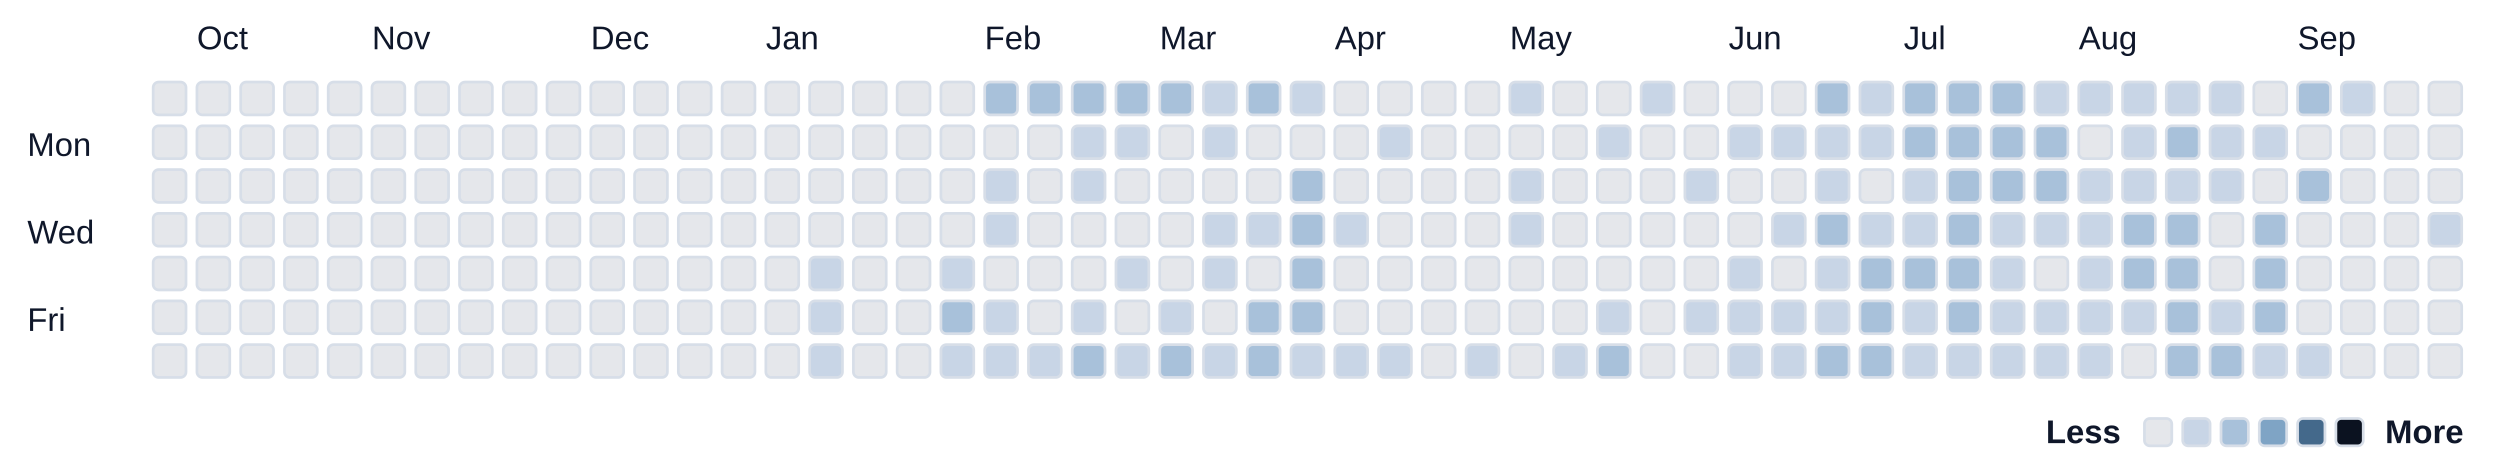
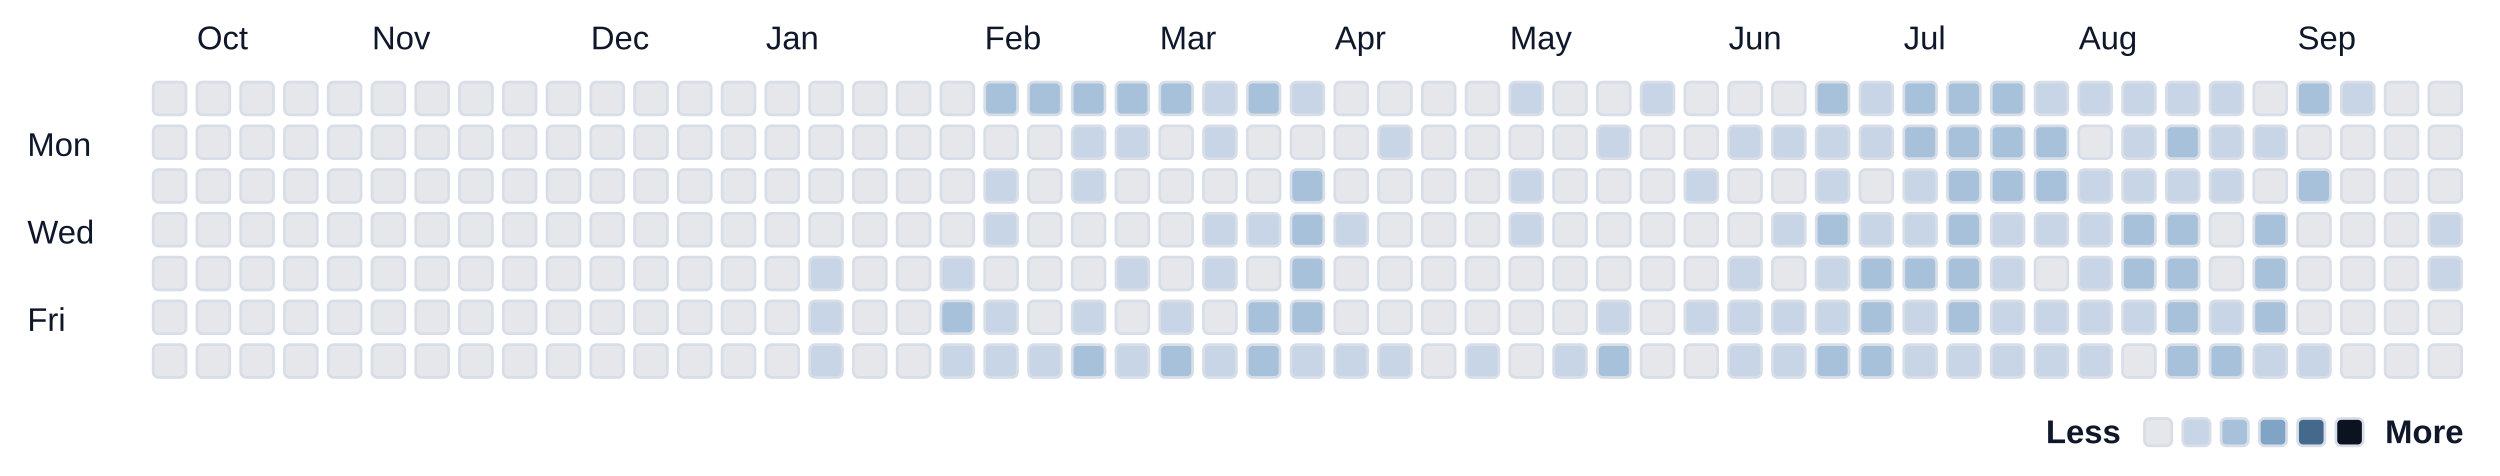
<svg xmlns="http://www.w3.org/2000/svg" baseProfile="tiny" height="174" version="1.2" width="914">
  <defs />
  <text fill="#0F172A" font-family="Segoe UI, Arial, sans-serif" font-size="12px" x="72" y="18">Oct</text>
  <text fill="#0F172A" font-family="Segoe UI, Arial, sans-serif" font-size="12px" x="136" y="18">Nov</text>
  <text fill="#0F172A" font-family="Segoe UI, Arial, sans-serif" font-size="12px" x="216" y="18">Dec</text>
  <text fill="#0F172A" font-family="Segoe UI, Arial, sans-serif" font-size="12px" x="280" y="18">Jan</text>
  <text fill="#0F172A" font-family="Segoe UI, Arial, sans-serif" font-size="12px" x="360" y="18">Feb</text>
  <text fill="#0F172A" font-family="Segoe UI, Arial, sans-serif" font-size="12px" x="424" y="18">Mar</text>
  <text fill="#0F172A" font-family="Segoe UI, Arial, sans-serif" font-size="12px" x="488" y="18">Apr</text>
  <text fill="#0F172A" font-family="Segoe UI, Arial, sans-serif" font-size="12px" x="552" y="18">May</text>
  <text fill="#0F172A" font-family="Segoe UI, Arial, sans-serif" font-size="12px" x="632" y="18">Jun</text>
  <text fill="#0F172A" font-family="Segoe UI, Arial, sans-serif" font-size="12px" x="696" y="18">Jul</text>
  <text fill="#0F172A" font-family="Segoe UI, Arial, sans-serif" font-size="12px" x="760" y="18">Aug</text>
  <text fill="#0F172A" font-family="Segoe UI, Arial, sans-serif" font-size="12px" x="840" y="18">Sep</text>
  <text fill="#0F172A" font-family="Segoe UI, Arial, sans-serif" font-size="12px" x="10" y="57">Mon</text>
  <text fill="#0F172A" font-family="Segoe UI, Arial, sans-serif" font-size="12px" x="10" y="89">Wed</text>
  <text fill="#0F172A" font-family="Segoe UI, Arial, sans-serif" font-size="12px" x="10" y="121">Fri</text>
  <rect fill="#E5E7EB" height="12" rx="2" ry="2" stroke="#D7DEE8" stroke-width="1" width="12" x="56" y="30" />
  <rect fill="#E5E7EB" height="12" rx="2" ry="2" stroke="#D7DEE8" stroke-width="1" width="12" x="56" y="46" />
  <rect fill="#E5E7EB" height="12" rx="2" ry="2" stroke="#D7DEE8" stroke-width="1" width="12" x="56" y="62" />
  <rect fill="#E5E7EB" height="12" rx="2" ry="2" stroke="#D7DEE8" stroke-width="1" width="12" x="56" y="78" />
  <rect fill="#E5E7EB" height="12" rx="2" ry="2" stroke="#D7DEE8" stroke-width="1" width="12" x="56" y="94" />
  <rect fill="#E5E7EB" height="12" rx="2" ry="2" stroke="#D7DEE8" stroke-width="1" width="12" x="56" y="110" />
  <rect fill="#E5E7EB" height="12" rx="2" ry="2" stroke="#D7DEE8" stroke-width="1" width="12" x="56" y="126" />
  <rect fill="#E5E7EB" height="12" rx="2" ry="2" stroke="#D7DEE8" stroke-width="1" width="12" x="72" y="30" />
  <rect fill="#E5E7EB" height="12" rx="2" ry="2" stroke="#D7DEE8" stroke-width="1" width="12" x="72" y="46" />
  <rect fill="#E5E7EB" height="12" rx="2" ry="2" stroke="#D7DEE8" stroke-width="1" width="12" x="72" y="62" />
  <rect fill="#E5E7EB" height="12" rx="2" ry="2" stroke="#D7DEE8" stroke-width="1" width="12" x="72" y="78" />
  <rect fill="#E5E7EB" height="12" rx="2" ry="2" stroke="#D7DEE8" stroke-width="1" width="12" x="72" y="94" />
  <rect fill="#E5E7EB" height="12" rx="2" ry="2" stroke="#D7DEE8" stroke-width="1" width="12" x="72" y="110" />
  <rect fill="#E5E7EB" height="12" rx="2" ry="2" stroke="#D7DEE8" stroke-width="1" width="12" x="72" y="126" />
  <rect fill="#E5E7EB" height="12" rx="2" ry="2" stroke="#D7DEE8" stroke-width="1" width="12" x="88" y="30" />
  <rect fill="#E5E7EB" height="12" rx="2" ry="2" stroke="#D7DEE8" stroke-width="1" width="12" x="88" y="46" />
  <rect fill="#E5E7EB" height="12" rx="2" ry="2" stroke="#D7DEE8" stroke-width="1" width="12" x="88" y="62" />
  <rect fill="#E5E7EB" height="12" rx="2" ry="2" stroke="#D7DEE8" stroke-width="1" width="12" x="88" y="78" />
  <rect fill="#E5E7EB" height="12" rx="2" ry="2" stroke="#D7DEE8" stroke-width="1" width="12" x="88" y="94" />
  <rect fill="#E5E7EB" height="12" rx="2" ry="2" stroke="#D7DEE8" stroke-width="1" width="12" x="88" y="110" />
  <rect fill="#E5E7EB" height="12" rx="2" ry="2" stroke="#D7DEE8" stroke-width="1" width="12" x="88" y="126" />
  <rect fill="#E5E7EB" height="12" rx="2" ry="2" stroke="#D7DEE8" stroke-width="1" width="12" x="104" y="30" />
  <rect fill="#E5E7EB" height="12" rx="2" ry="2" stroke="#D7DEE8" stroke-width="1" width="12" x="104" y="46" />
  <rect fill="#E5E7EB" height="12" rx="2" ry="2" stroke="#D7DEE8" stroke-width="1" width="12" x="104" y="62" />
  <rect fill="#E5E7EB" height="12" rx="2" ry="2" stroke="#D7DEE8" stroke-width="1" width="12" x="104" y="78" />
  <rect fill="#E5E7EB" height="12" rx="2" ry="2" stroke="#D7DEE8" stroke-width="1" width="12" x="104" y="94" />
  <rect fill="#E5E7EB" height="12" rx="2" ry="2" stroke="#D7DEE8" stroke-width="1" width="12" x="104" y="110" />
  <rect fill="#E5E7EB" height="12" rx="2" ry="2" stroke="#D7DEE8" stroke-width="1" width="12" x="104" y="126" />
  <rect fill="#E5E7EB" height="12" rx="2" ry="2" stroke="#D7DEE8" stroke-width="1" width="12" x="120" y="30" />
  <rect fill="#E5E7EB" height="12" rx="2" ry="2" stroke="#D7DEE8" stroke-width="1" width="12" x="120" y="46" />
  <rect fill="#E5E7EB" height="12" rx="2" ry="2" stroke="#D7DEE8" stroke-width="1" width="12" x="120" y="62" />
  <rect fill="#E5E7EB" height="12" rx="2" ry="2" stroke="#D7DEE8" stroke-width="1" width="12" x="120" y="78" />
  <rect fill="#E5E7EB" height="12" rx="2" ry="2" stroke="#D7DEE8" stroke-width="1" width="12" x="120" y="94" />
  <rect fill="#E5E7EB" height="12" rx="2" ry="2" stroke="#D7DEE8" stroke-width="1" width="12" x="120" y="110" />
  <rect fill="#E5E7EB" height="12" rx="2" ry="2" stroke="#D7DEE8" stroke-width="1" width="12" x="120" y="126" />
  <rect fill="#E5E7EB" height="12" rx="2" ry="2" stroke="#D7DEE8" stroke-width="1" width="12" x="136" y="30" />
  <rect fill="#E5E7EB" height="12" rx="2" ry="2" stroke="#D7DEE8" stroke-width="1" width="12" x="136" y="46" />
  <rect fill="#E5E7EB" height="12" rx="2" ry="2" stroke="#D7DEE8" stroke-width="1" width="12" x="136" y="62" />
  <rect fill="#E5E7EB" height="12" rx="2" ry="2" stroke="#D7DEE8" stroke-width="1" width="12" x="136" y="78" />
  <rect fill="#E5E7EB" height="12" rx="2" ry="2" stroke="#D7DEE8" stroke-width="1" width="12" x="136" y="94" />
  <rect fill="#E5E7EB" height="12" rx="2" ry="2" stroke="#D7DEE8" stroke-width="1" width="12" x="136" y="110" />
  <rect fill="#E5E7EB" height="12" rx="2" ry="2" stroke="#D7DEE8" stroke-width="1" width="12" x="136" y="126" />
  <rect fill="#E5E7EB" height="12" rx="2" ry="2" stroke="#D7DEE8" stroke-width="1" width="12" x="152" y="30" />
  <rect fill="#E5E7EB" height="12" rx="2" ry="2" stroke="#D7DEE8" stroke-width="1" width="12" x="152" y="46" />
  <rect fill="#E5E7EB" height="12" rx="2" ry="2" stroke="#D7DEE8" stroke-width="1" width="12" x="152" y="62" />
  <rect fill="#E5E7EB" height="12" rx="2" ry="2" stroke="#D7DEE8" stroke-width="1" width="12" x="152" y="78" />
  <rect fill="#E5E7EB" height="12" rx="2" ry="2" stroke="#D7DEE8" stroke-width="1" width="12" x="152" y="94" />
  <rect fill="#E5E7EB" height="12" rx="2" ry="2" stroke="#D7DEE8" stroke-width="1" width="12" x="152" y="110" />
  <rect fill="#E5E7EB" height="12" rx="2" ry="2" stroke="#D7DEE8" stroke-width="1" width="12" x="152" y="126" />
  <rect fill="#E5E7EB" height="12" rx="2" ry="2" stroke="#D7DEE8" stroke-width="1" width="12" x="168" y="30" />
  <rect fill="#E5E7EB" height="12" rx="2" ry="2" stroke="#D7DEE8" stroke-width="1" width="12" x="168" y="46" />
  <rect fill="#E5E7EB" height="12" rx="2" ry="2" stroke="#D7DEE8" stroke-width="1" width="12" x="168" y="62" />
  <rect fill="#E5E7EB" height="12" rx="2" ry="2" stroke="#D7DEE8" stroke-width="1" width="12" x="168" y="78" />
  <rect fill="#E5E7EB" height="12" rx="2" ry="2" stroke="#D7DEE8" stroke-width="1" width="12" x="168" y="94" />
  <rect fill="#E5E7EB" height="12" rx="2" ry="2" stroke="#D7DEE8" stroke-width="1" width="12" x="168" y="110" />
  <rect fill="#E5E7EB" height="12" rx="2" ry="2" stroke="#D7DEE8" stroke-width="1" width="12" x="168" y="126" />
  <rect fill="#E5E7EB" height="12" rx="2" ry="2" stroke="#D7DEE8" stroke-width="1" width="12" x="184" y="30" />
  <rect fill="#E5E7EB" height="12" rx="2" ry="2" stroke="#D7DEE8" stroke-width="1" width="12" x="184" y="46" />
  <rect fill="#E5E7EB" height="12" rx="2" ry="2" stroke="#D7DEE8" stroke-width="1" width="12" x="184" y="62" />
  <rect fill="#E5E7EB" height="12" rx="2" ry="2" stroke="#D7DEE8" stroke-width="1" width="12" x="184" y="78" />
  <rect fill="#E5E7EB" height="12" rx="2" ry="2" stroke="#D7DEE8" stroke-width="1" width="12" x="184" y="94" />
  <rect fill="#E5E7EB" height="12" rx="2" ry="2" stroke="#D7DEE8" stroke-width="1" width="12" x="184" y="110" />
  <rect fill="#E5E7EB" height="12" rx="2" ry="2" stroke="#D7DEE8" stroke-width="1" width="12" x="184" y="126" />
  <rect fill="#E5E7EB" height="12" rx="2" ry="2" stroke="#D7DEE8" stroke-width="1" width="12" x="200" y="30" />
  <rect fill="#E5E7EB" height="12" rx="2" ry="2" stroke="#D7DEE8" stroke-width="1" width="12" x="200" y="46" />
  <rect fill="#E5E7EB" height="12" rx="2" ry="2" stroke="#D7DEE8" stroke-width="1" width="12" x="200" y="62" />
  <rect fill="#E5E7EB" height="12" rx="2" ry="2" stroke="#D7DEE8" stroke-width="1" width="12" x="200" y="78" />
  <rect fill="#E5E7EB" height="12" rx="2" ry="2" stroke="#D7DEE8" stroke-width="1" width="12" x="200" y="94" />
  <rect fill="#E5E7EB" height="12" rx="2" ry="2" stroke="#D7DEE8" stroke-width="1" width="12" x="200" y="110" />
  <rect fill="#E5E7EB" height="12" rx="2" ry="2" stroke="#D7DEE8" stroke-width="1" width="12" x="200" y="126" />
  <rect fill="#E5E7EB" height="12" rx="2" ry="2" stroke="#D7DEE8" stroke-width="1" width="12" x="216" y="30" />
  <rect fill="#E5E7EB" height="12" rx="2" ry="2" stroke="#D7DEE8" stroke-width="1" width="12" x="216" y="46" />
  <rect fill="#E5E7EB" height="12" rx="2" ry="2" stroke="#D7DEE8" stroke-width="1" width="12" x="216" y="62" />
  <rect fill="#E5E7EB" height="12" rx="2" ry="2" stroke="#D7DEE8" stroke-width="1" width="12" x="216" y="78" />
  <rect fill="#E5E7EB" height="12" rx="2" ry="2" stroke="#D7DEE8" stroke-width="1" width="12" x="216" y="94" />
  <rect fill="#E5E7EB" height="12" rx="2" ry="2" stroke="#D7DEE8" stroke-width="1" width="12" x="216" y="110" />
  <rect fill="#E5E7EB" height="12" rx="2" ry="2" stroke="#D7DEE8" stroke-width="1" width="12" x="216" y="126" />
  <rect fill="#E5E7EB" height="12" rx="2" ry="2" stroke="#D7DEE8" stroke-width="1" width="12" x="232" y="30" />
  <rect fill="#E5E7EB" height="12" rx="2" ry="2" stroke="#D7DEE8" stroke-width="1" width="12" x="232" y="46" />
  <rect fill="#E5E7EB" height="12" rx="2" ry="2" stroke="#D7DEE8" stroke-width="1" width="12" x="232" y="62" />
  <rect fill="#E5E7EB" height="12" rx="2" ry="2" stroke="#D7DEE8" stroke-width="1" width="12" x="232" y="78" />
  <rect fill="#E5E7EB" height="12" rx="2" ry="2" stroke="#D7DEE8" stroke-width="1" width="12" x="232" y="94" />
  <rect fill="#E5E7EB" height="12" rx="2" ry="2" stroke="#D7DEE8" stroke-width="1" width="12" x="232" y="110" />
  <rect fill="#E5E7EB" height="12" rx="2" ry="2" stroke="#D7DEE8" stroke-width="1" width="12" x="232" y="126" />
  <rect fill="#E5E7EB" height="12" rx="2" ry="2" stroke="#D7DEE8" stroke-width="1" width="12" x="248" y="30" />
  <rect fill="#E5E7EB" height="12" rx="2" ry="2" stroke="#D7DEE8" stroke-width="1" width="12" x="248" y="46" />
  <rect fill="#E5E7EB" height="12" rx="2" ry="2" stroke="#D7DEE8" stroke-width="1" width="12" x="248" y="62" />
  <rect fill="#E5E7EB" height="12" rx="2" ry="2" stroke="#D7DEE8" stroke-width="1" width="12" x="248" y="78" />
  <rect fill="#E5E7EB" height="12" rx="2" ry="2" stroke="#D7DEE8" stroke-width="1" width="12" x="248" y="94" />
  <rect fill="#E5E7EB" height="12" rx="2" ry="2" stroke="#D7DEE8" stroke-width="1" width="12" x="248" y="110" />
  <rect fill="#E5E7EB" height="12" rx="2" ry="2" stroke="#D7DEE8" stroke-width="1" width="12" x="248" y="126" />
  <rect fill="#E5E7EB" height="12" rx="2" ry="2" stroke="#D7DEE8" stroke-width="1" width="12" x="264" y="30" />
  <rect fill="#E5E7EB" height="12" rx="2" ry="2" stroke="#D7DEE8" stroke-width="1" width="12" x="264" y="46" />
  <rect fill="#E5E7EB" height="12" rx="2" ry="2" stroke="#D7DEE8" stroke-width="1" width="12" x="264" y="62" />
  <rect fill="#E5E7EB" height="12" rx="2" ry="2" stroke="#D7DEE8" stroke-width="1" width="12" x="264" y="78" />
  <rect fill="#E5E7EB" height="12" rx="2" ry="2" stroke="#D7DEE8" stroke-width="1" width="12" x="264" y="94" />
  <rect fill="#E5E7EB" height="12" rx="2" ry="2" stroke="#D7DEE8" stroke-width="1" width="12" x="264" y="110" />
  <rect fill="#E5E7EB" height="12" rx="2" ry="2" stroke="#D7DEE8" stroke-width="1" width="12" x="264" y="126" />
  <rect fill="#E5E7EB" height="12" rx="2" ry="2" stroke="#D7DEE8" stroke-width="1" width="12" x="280" y="30" />
  <rect fill="#E5E7EB" height="12" rx="2" ry="2" stroke="#D7DEE8" stroke-width="1" width="12" x="280" y="46" />
  <rect fill="#E5E7EB" height="12" rx="2" ry="2" stroke="#D7DEE8" stroke-width="1" width="12" x="280" y="62" />
  <rect fill="#E5E7EB" height="12" rx="2" ry="2" stroke="#D7DEE8" stroke-width="1" width="12" x="280" y="78" />
  <rect fill="#E5E7EB" height="12" rx="2" ry="2" stroke="#D7DEE8" stroke-width="1" width="12" x="280" y="94" />
  <rect fill="#E5E7EB" height="12" rx="2" ry="2" stroke="#D7DEE8" stroke-width="1" width="12" x="280" y="110" />
  <rect fill="#E5E7EB" height="12" rx="2" ry="2" stroke="#D7DEE8" stroke-width="1" width="12" x="280" y="126" />
  <rect fill="#E5E7EB" height="12" rx="2" ry="2" stroke="#D7DEE8" stroke-width="1" width="12" x="296" y="30" />
  <rect fill="#E5E7EB" height="12" rx="2" ry="2" stroke="#D7DEE8" stroke-width="1" width="12" x="296" y="46" />
  <rect fill="#E5E7EB" height="12" rx="2" ry="2" stroke="#D7DEE8" stroke-width="1" width="12" x="296" y="62" />
  <rect fill="#E5E7EB" height="12" rx="2" ry="2" stroke="#D7DEE8" stroke-width="1" width="12" x="296" y="78" />
  <rect fill="#C8D5E6" height="12" rx="2" ry="2" stroke="#D7DEE8" stroke-width="1" width="12" x="296" y="94" />
  <rect fill="#C8D5E6" height="12" rx="2" ry="2" stroke="#D7DEE8" stroke-width="1" width="12" x="296" y="110" />
  <rect fill="#C8D5E6" height="12" rx="2" ry="2" stroke="#D7DEE8" stroke-width="1" width="12" x="296" y="126" />
  <rect fill="#E5E7EB" height="12" rx="2" ry="2" stroke="#D7DEE8" stroke-width="1" width="12" x="312" y="30" />
  <rect fill="#E5E7EB" height="12" rx="2" ry="2" stroke="#D7DEE8" stroke-width="1" width="12" x="312" y="46" />
  <rect fill="#E5E7EB" height="12" rx="2" ry="2" stroke="#D7DEE8" stroke-width="1" width="12" x="312" y="62" />
  <rect fill="#E5E7EB" height="12" rx="2" ry="2" stroke="#D7DEE8" stroke-width="1" width="12" x="312" y="78" />
  <rect fill="#E5E7EB" height="12" rx="2" ry="2" stroke="#D7DEE8" stroke-width="1" width="12" x="312" y="94" />
  <rect fill="#E5E7EB" height="12" rx="2" ry="2" stroke="#D7DEE8" stroke-width="1" width="12" x="312" y="110" />
  <rect fill="#E5E7EB" height="12" rx="2" ry="2" stroke="#D7DEE8" stroke-width="1" width="12" x="312" y="126" />
  <rect fill="#E5E7EB" height="12" rx="2" ry="2" stroke="#D7DEE8" stroke-width="1" width="12" x="328" y="30" />
  <rect fill="#E5E7EB" height="12" rx="2" ry="2" stroke="#D7DEE8" stroke-width="1" width="12" x="328" y="46" />
  <rect fill="#E5E7EB" height="12" rx="2" ry="2" stroke="#D7DEE8" stroke-width="1" width="12" x="328" y="62" />
  <rect fill="#E5E7EB" height="12" rx="2" ry="2" stroke="#D7DEE8" stroke-width="1" width="12" x="328" y="78" />
  <rect fill="#E5E7EB" height="12" rx="2" ry="2" stroke="#D7DEE8" stroke-width="1" width="12" x="328" y="94" />
  <rect fill="#E5E7EB" height="12" rx="2" ry="2" stroke="#D7DEE8" stroke-width="1" width="12" x="328" y="110" />
  <rect fill="#E5E7EB" height="12" rx="2" ry="2" stroke="#D7DEE8" stroke-width="1" width="12" x="328" y="126" />
  <rect fill="#E5E7EB" height="12" rx="2" ry="2" stroke="#D7DEE8" stroke-width="1" width="12" x="344" y="30" />
  <rect fill="#E5E7EB" height="12" rx="2" ry="2" stroke="#D7DEE8" stroke-width="1" width="12" x="344" y="46" />
  <rect fill="#E5E7EB" height="12" rx="2" ry="2" stroke="#D7DEE8" stroke-width="1" width="12" x="344" y="62" />
  <rect fill="#E5E7EB" height="12" rx="2" ry="2" stroke="#D7DEE8" stroke-width="1" width="12" x="344" y="78" />
  <rect fill="#C8D5E6" height="12" rx="2" ry="2" stroke="#D7DEE8" stroke-width="1" width="12" x="344" y="94" />
  <rect fill="#A8C1DA" height="12" rx="2" ry="2" stroke="#D7DEE8" stroke-width="1" width="12" x="344" y="110" />
  <rect fill="#C8D5E6" height="12" rx="2" ry="2" stroke="#D7DEE8" stroke-width="1" width="12" x="344" y="126" />
  <rect fill="#A8C1DA" height="12" rx="2" ry="2" stroke="#D7DEE8" stroke-width="1" width="12" x="360" y="30" />
  <rect fill="#E5E7EB" height="12" rx="2" ry="2" stroke="#D7DEE8" stroke-width="1" width="12" x="360" y="46" />
  <rect fill="#C8D5E6" height="12" rx="2" ry="2" stroke="#D7DEE8" stroke-width="1" width="12" x="360" y="62" />
  <rect fill="#C8D5E6" height="12" rx="2" ry="2" stroke="#D7DEE8" stroke-width="1" width="12" x="360" y="78" />
  <rect fill="#E5E7EB" height="12" rx="2" ry="2" stroke="#D7DEE8" stroke-width="1" width="12" x="360" y="94" />
  <rect fill="#C8D5E6" height="12" rx="2" ry="2" stroke="#D7DEE8" stroke-width="1" width="12" x="360" y="110" />
  <rect fill="#C8D5E6" height="12" rx="2" ry="2" stroke="#D7DEE8" stroke-width="1" width="12" x="360" y="126" />
  <rect fill="#A8C1DA" height="12" rx="2" ry="2" stroke="#D7DEE8" stroke-width="1" width="12" x="376" y="30" />
  <rect fill="#E5E7EB" height="12" rx="2" ry="2" stroke="#D7DEE8" stroke-width="1" width="12" x="376" y="46" />
  <rect fill="#E5E7EB" height="12" rx="2" ry="2" stroke="#D7DEE8" stroke-width="1" width="12" x="376" y="62" />
  <rect fill="#E5E7EB" height="12" rx="2" ry="2" stroke="#D7DEE8" stroke-width="1" width="12" x="376" y="78" />
  <rect fill="#E5E7EB" height="12" rx="2" ry="2" stroke="#D7DEE8" stroke-width="1" width="12" x="376" y="94" />
  <rect fill="#E5E7EB" height="12" rx="2" ry="2" stroke="#D7DEE8" stroke-width="1" width="12" x="376" y="110" />
  <rect fill="#C8D5E6" height="12" rx="2" ry="2" stroke="#D7DEE8" stroke-width="1" width="12" x="376" y="126" />
  <rect fill="#A8C1DA" height="12" rx="2" ry="2" stroke="#D7DEE8" stroke-width="1" width="12" x="392" y="30" />
  <rect fill="#C8D5E6" height="12" rx="2" ry="2" stroke="#D7DEE8" stroke-width="1" width="12" x="392" y="46" />
  <rect fill="#C8D5E6" height="12" rx="2" ry="2" stroke="#D7DEE8" stroke-width="1" width="12" x="392" y="62" />
  <rect fill="#E5E7EB" height="12" rx="2" ry="2" stroke="#D7DEE8" stroke-width="1" width="12" x="392" y="78" />
  <rect fill="#E5E7EB" height="12" rx="2" ry="2" stroke="#D7DEE8" stroke-width="1" width="12" x="392" y="94" />
  <rect fill="#C8D5E6" height="12" rx="2" ry="2" stroke="#D7DEE8" stroke-width="1" width="12" x="392" y="110" />
  <rect fill="#A8C1DA" height="12" rx="2" ry="2" stroke="#D7DEE8" stroke-width="1" width="12" x="392" y="126" />
  <rect fill="#A8C1DA" height="12" rx="2" ry="2" stroke="#D7DEE8" stroke-width="1" width="12" x="408" y="30" />
  <rect fill="#C8D5E6" height="12" rx="2" ry="2" stroke="#D7DEE8" stroke-width="1" width="12" x="408" y="46" />
  <rect fill="#E5E7EB" height="12" rx="2" ry="2" stroke="#D7DEE8" stroke-width="1" width="12" x="408" y="62" />
  <rect fill="#E5E7EB" height="12" rx="2" ry="2" stroke="#D7DEE8" stroke-width="1" width="12" x="408" y="78" />
  <rect fill="#C8D5E6" height="12" rx="2" ry="2" stroke="#D7DEE8" stroke-width="1" width="12" x="408" y="94" />
  <rect fill="#E5E7EB" height="12" rx="2" ry="2" stroke="#D7DEE8" stroke-width="1" width="12" x="408" y="110" />
  <rect fill="#C8D5E6" height="12" rx="2" ry="2" stroke="#D7DEE8" stroke-width="1" width="12" x="408" y="126" />
  <rect fill="#A8C1DA" height="12" rx="2" ry="2" stroke="#D7DEE8" stroke-width="1" width="12" x="424" y="30" />
  <rect fill="#E5E7EB" height="12" rx="2" ry="2" stroke="#D7DEE8" stroke-width="1" width="12" x="424" y="46" />
  <rect fill="#E5E7EB" height="12" rx="2" ry="2" stroke="#D7DEE8" stroke-width="1" width="12" x="424" y="62" />
  <rect fill="#E5E7EB" height="12" rx="2" ry="2" stroke="#D7DEE8" stroke-width="1" width="12" x="424" y="78" />
  <rect fill="#E5E7EB" height="12" rx="2" ry="2" stroke="#D7DEE8" stroke-width="1" width="12" x="424" y="94" />
  <rect fill="#C8D5E6" height="12" rx="2" ry="2" stroke="#D7DEE8" stroke-width="1" width="12" x="424" y="110" />
  <rect fill="#A8C1DA" height="12" rx="2" ry="2" stroke="#D7DEE8" stroke-width="1" width="12" x="424" y="126" />
  <rect fill="#C8D5E6" height="12" rx="2" ry="2" stroke="#D7DEE8" stroke-width="1" width="12" x="440" y="30" />
  <rect fill="#C8D5E6" height="12" rx="2" ry="2" stroke="#D7DEE8" stroke-width="1" width="12" x="440" y="46" />
  <rect fill="#E5E7EB" height="12" rx="2" ry="2" stroke="#D7DEE8" stroke-width="1" width="12" x="440" y="62" />
  <rect fill="#C8D5E6" height="12" rx="2" ry="2" stroke="#D7DEE8" stroke-width="1" width="12" x="440" y="78" />
  <rect fill="#C8D5E6" height="12" rx="2" ry="2" stroke="#D7DEE8" stroke-width="1" width="12" x="440" y="94" />
  <rect fill="#E5E7EB" height="12" rx="2" ry="2" stroke="#D7DEE8" stroke-width="1" width="12" x="440" y="110" />
  <rect fill="#C8D5E6" height="12" rx="2" ry="2" stroke="#D7DEE8" stroke-width="1" width="12" x="440" y="126" />
  <rect fill="#A8C1DA" height="12" rx="2" ry="2" stroke="#D7DEE8" stroke-width="1" width="12" x="456" y="30" />
  <rect fill="#E5E7EB" height="12" rx="2" ry="2" stroke="#D7DEE8" stroke-width="1" width="12" x="456" y="46" />
  <rect fill="#E5E7EB" height="12" rx="2" ry="2" stroke="#D7DEE8" stroke-width="1" width="12" x="456" y="62" />
  <rect fill="#C8D5E6" height="12" rx="2" ry="2" stroke="#D7DEE8" stroke-width="1" width="12" x="456" y="78" />
  <rect fill="#E5E7EB" height="12" rx="2" ry="2" stroke="#D7DEE8" stroke-width="1" width="12" x="456" y="94" />
  <rect fill="#A8C1DA" height="12" rx="2" ry="2" stroke="#D7DEE8" stroke-width="1" width="12" x="456" y="110" />
  <rect fill="#A8C1DA" height="12" rx="2" ry="2" stroke="#D7DEE8" stroke-width="1" width="12" x="456" y="126" />
  <rect fill="#C8D5E6" height="12" rx="2" ry="2" stroke="#D7DEE8" stroke-width="1" width="12" x="472" y="30" />
  <rect fill="#E5E7EB" height="12" rx="2" ry="2" stroke="#D7DEE8" stroke-width="1" width="12" x="472" y="46" />
  <rect fill="#A8C1DA" height="12" rx="2" ry="2" stroke="#D7DEE8" stroke-width="1" width="12" x="472" y="62" />
  <rect fill="#A8C1DA" height="12" rx="2" ry="2" stroke="#D7DEE8" stroke-width="1" width="12" x="472" y="78" />
  <rect fill="#A8C1DA" height="12" rx="2" ry="2" stroke="#D7DEE8" stroke-width="1" width="12" x="472" y="94" />
  <rect fill="#A8C1DA" height="12" rx="2" ry="2" stroke="#D7DEE8" stroke-width="1" width="12" x="472" y="110" />
  <rect fill="#C8D5E6" height="12" rx="2" ry="2" stroke="#D7DEE8" stroke-width="1" width="12" x="472" y="126" />
  <rect fill="#E5E7EB" height="12" rx="2" ry="2" stroke="#D7DEE8" stroke-width="1" width="12" x="488" y="30" />
  <rect fill="#E5E7EB" height="12" rx="2" ry="2" stroke="#D7DEE8" stroke-width="1" width="12" x="488" y="46" />
  <rect fill="#E5E7EB" height="12" rx="2" ry="2" stroke="#D7DEE8" stroke-width="1" width="12" x="488" y="62" />
  <rect fill="#C8D5E6" height="12" rx="2" ry="2" stroke="#D7DEE8" stroke-width="1" width="12" x="488" y="78" />
  <rect fill="#E5E7EB" height="12" rx="2" ry="2" stroke="#D7DEE8" stroke-width="1" width="12" x="488" y="94" />
  <rect fill="#E5E7EB" height="12" rx="2" ry="2" stroke="#D7DEE8" stroke-width="1" width="12" x="488" y="110" />
  <rect fill="#C8D5E6" height="12" rx="2" ry="2" stroke="#D7DEE8" stroke-width="1" width="12" x="488" y="126" />
  <rect fill="#E5E7EB" height="12" rx="2" ry="2" stroke="#D7DEE8" stroke-width="1" width="12" x="504" y="30" />
  <rect fill="#C8D5E6" height="12" rx="2" ry="2" stroke="#D7DEE8" stroke-width="1" width="12" x="504" y="46" />
  <rect fill="#E5E7EB" height="12" rx="2" ry="2" stroke="#D7DEE8" stroke-width="1" width="12" x="504" y="62" />
  <rect fill="#E5E7EB" height="12" rx="2" ry="2" stroke="#D7DEE8" stroke-width="1" width="12" x="504" y="78" />
  <rect fill="#E5E7EB" height="12" rx="2" ry="2" stroke="#D7DEE8" stroke-width="1" width="12" x="504" y="94" />
  <rect fill="#E5E7EB" height="12" rx="2" ry="2" stroke="#D7DEE8" stroke-width="1" width="12" x="504" y="110" />
  <rect fill="#C8D5E6" height="12" rx="2" ry="2" stroke="#D7DEE8" stroke-width="1" width="12" x="504" y="126" />
  <rect fill="#E5E7EB" height="12" rx="2" ry="2" stroke="#D7DEE8" stroke-width="1" width="12" x="520" y="30" />
  <rect fill="#E5E7EB" height="12" rx="2" ry="2" stroke="#D7DEE8" stroke-width="1" width="12" x="520" y="46" />
  <rect fill="#E5E7EB" height="12" rx="2" ry="2" stroke="#D7DEE8" stroke-width="1" width="12" x="520" y="62" />
  <rect fill="#E5E7EB" height="12" rx="2" ry="2" stroke="#D7DEE8" stroke-width="1" width="12" x="520" y="78" />
  <rect fill="#E5E7EB" height="12" rx="2" ry="2" stroke="#D7DEE8" stroke-width="1" width="12" x="520" y="94" />
  <rect fill="#E5E7EB" height="12" rx="2" ry="2" stroke="#D7DEE8" stroke-width="1" width="12" x="520" y="110" />
  <rect fill="#E5E7EB" height="12" rx="2" ry="2" stroke="#D7DEE8" stroke-width="1" width="12" x="520" y="126" />
  <rect fill="#E5E7EB" height="12" rx="2" ry="2" stroke="#D7DEE8" stroke-width="1" width="12" x="536" y="30" />
  <rect fill="#E5E7EB" height="12" rx="2" ry="2" stroke="#D7DEE8" stroke-width="1" width="12" x="536" y="46" />
  <rect fill="#E5E7EB" height="12" rx="2" ry="2" stroke="#D7DEE8" stroke-width="1" width="12" x="536" y="62" />
  <rect fill="#E5E7EB" height="12" rx="2" ry="2" stroke="#D7DEE8" stroke-width="1" width="12" x="536" y="78" />
  <rect fill="#E5E7EB" height="12" rx="2" ry="2" stroke="#D7DEE8" stroke-width="1" width="12" x="536" y="94" />
  <rect fill="#E5E7EB" height="12" rx="2" ry="2" stroke="#D7DEE8" stroke-width="1" width="12" x="536" y="110" />
  <rect fill="#C8D5E6" height="12" rx="2" ry="2" stroke="#D7DEE8" stroke-width="1" width="12" x="536" y="126" />
  <rect fill="#C8D5E6" height="12" rx="2" ry="2" stroke="#D7DEE8" stroke-width="1" width="12" x="552" y="30" />
  <rect fill="#E5E7EB" height="12" rx="2" ry="2" stroke="#D7DEE8" stroke-width="1" width="12" x="552" y="46" />
  <rect fill="#C8D5E6" height="12" rx="2" ry="2" stroke="#D7DEE8" stroke-width="1" width="12" x="552" y="62" />
  <rect fill="#C8D5E6" height="12" rx="2" ry="2" stroke="#D7DEE8" stroke-width="1" width="12" x="552" y="78" />
  <rect fill="#E5E7EB" height="12" rx="2" ry="2" stroke="#D7DEE8" stroke-width="1" width="12" x="552" y="94" />
  <rect fill="#E5E7EB" height="12" rx="2" ry="2" stroke="#D7DEE8" stroke-width="1" width="12" x="552" y="110" />
  <rect fill="#E5E7EB" height="12" rx="2" ry="2" stroke="#D7DEE8" stroke-width="1" width="12" x="552" y="126" />
  <rect fill="#E5E7EB" height="12" rx="2" ry="2" stroke="#D7DEE8" stroke-width="1" width="12" x="568" y="30" />
  <rect fill="#E5E7EB" height="12" rx="2" ry="2" stroke="#D7DEE8" stroke-width="1" width="12" x="568" y="46" />
  <rect fill="#E5E7EB" height="12" rx="2" ry="2" stroke="#D7DEE8" stroke-width="1" width="12" x="568" y="62" />
  <rect fill="#E5E7EB" height="12" rx="2" ry="2" stroke="#D7DEE8" stroke-width="1" width="12" x="568" y="78" />
  <rect fill="#E5E7EB" height="12" rx="2" ry="2" stroke="#D7DEE8" stroke-width="1" width="12" x="568" y="94" />
  <rect fill="#E5E7EB" height="12" rx="2" ry="2" stroke="#D7DEE8" stroke-width="1" width="12" x="568" y="110" />
  <rect fill="#C8D5E6" height="12" rx="2" ry="2" stroke="#D7DEE8" stroke-width="1" width="12" x="568" y="126" />
  <rect fill="#E5E7EB" height="12" rx="2" ry="2" stroke="#D7DEE8" stroke-width="1" width="12" x="584" y="30" />
  <rect fill="#C8D5E6" height="12" rx="2" ry="2" stroke="#D7DEE8" stroke-width="1" width="12" x="584" y="46" />
  <rect fill="#E5E7EB" height="12" rx="2" ry="2" stroke="#D7DEE8" stroke-width="1" width="12" x="584" y="62" />
  <rect fill="#E5E7EB" height="12" rx="2" ry="2" stroke="#D7DEE8" stroke-width="1" width="12" x="584" y="78" />
  <rect fill="#E5E7EB" height="12" rx="2" ry="2" stroke="#D7DEE8" stroke-width="1" width="12" x="584" y="94" />
  <rect fill="#C8D5E6" height="12" rx="2" ry="2" stroke="#D7DEE8" stroke-width="1" width="12" x="584" y="110" />
  <rect fill="#A8C1DA" height="12" rx="2" ry="2" stroke="#D7DEE8" stroke-width="1" width="12" x="584" y="126" />
  <rect fill="#C8D5E6" height="12" rx="2" ry="2" stroke="#D7DEE8" stroke-width="1" width="12" x="600" y="30" />
  <rect fill="#E5E7EB" height="12" rx="2" ry="2" stroke="#D7DEE8" stroke-width="1" width="12" x="600" y="46" />
  <rect fill="#E5E7EB" height="12" rx="2" ry="2" stroke="#D7DEE8" stroke-width="1" width="12" x="600" y="62" />
  <rect fill="#E5E7EB" height="12" rx="2" ry="2" stroke="#D7DEE8" stroke-width="1" width="12" x="600" y="78" />
  <rect fill="#E5E7EB" height="12" rx="2" ry="2" stroke="#D7DEE8" stroke-width="1" width="12" x="600" y="94" />
  <rect fill="#E5E7EB" height="12" rx="2" ry="2" stroke="#D7DEE8" stroke-width="1" width="12" x="600" y="110" />
  <rect fill="#E5E7EB" height="12" rx="2" ry="2" stroke="#D7DEE8" stroke-width="1" width="12" x="600" y="126" />
  <rect fill="#E5E7EB" height="12" rx="2" ry="2" stroke="#D7DEE8" stroke-width="1" width="12" x="616" y="30" />
  <rect fill="#E5E7EB" height="12" rx="2" ry="2" stroke="#D7DEE8" stroke-width="1" width="12" x="616" y="46" />
  <rect fill="#C8D5E6" height="12" rx="2" ry="2" stroke="#D7DEE8" stroke-width="1" width="12" x="616" y="62" />
  <rect fill="#E5E7EB" height="12" rx="2" ry="2" stroke="#D7DEE8" stroke-width="1" width="12" x="616" y="78" />
  <rect fill="#E5E7EB" height="12" rx="2" ry="2" stroke="#D7DEE8" stroke-width="1" width="12" x="616" y="94" />
  <rect fill="#C8D5E6" height="12" rx="2" ry="2" stroke="#D7DEE8" stroke-width="1" width="12" x="616" y="110" />
  <rect fill="#E5E7EB" height="12" rx="2" ry="2" stroke="#D7DEE8" stroke-width="1" width="12" x="616" y="126" />
  <rect fill="#E5E7EB" height="12" rx="2" ry="2" stroke="#D7DEE8" stroke-width="1" width="12" x="632" y="30" />
  <rect fill="#C8D5E6" height="12" rx="2" ry="2" stroke="#D7DEE8" stroke-width="1" width="12" x="632" y="46" />
  <rect fill="#E5E7EB" height="12" rx="2" ry="2" stroke="#D7DEE8" stroke-width="1" width="12" x="632" y="62" />
  <rect fill="#E5E7EB" height="12" rx="2" ry="2" stroke="#D7DEE8" stroke-width="1" width="12" x="632" y="78" />
  <rect fill="#C8D5E6" height="12" rx="2" ry="2" stroke="#D7DEE8" stroke-width="1" width="12" x="632" y="94" />
  <rect fill="#C8D5E6" height="12" rx="2" ry="2" stroke="#D7DEE8" stroke-width="1" width="12" x="632" y="110" />
  <rect fill="#C8D5E6" height="12" rx="2" ry="2" stroke="#D7DEE8" stroke-width="1" width="12" x="632" y="126" />
  <rect fill="#E5E7EB" height="12" rx="2" ry="2" stroke="#D7DEE8" stroke-width="1" width="12" x="648" y="30" />
  <rect fill="#C8D5E6" height="12" rx="2" ry="2" stroke="#D7DEE8" stroke-width="1" width="12" x="648" y="46" />
  <rect fill="#E5E7EB" height="12" rx="2" ry="2" stroke="#D7DEE8" stroke-width="1" width="12" x="648" y="62" />
  <rect fill="#C8D5E6" height="12" rx="2" ry="2" stroke="#D7DEE8" stroke-width="1" width="12" x="648" y="78" />
  <rect fill="#E5E7EB" height="12" rx="2" ry="2" stroke="#D7DEE8" stroke-width="1" width="12" x="648" y="94" />
  <rect fill="#C8D5E6" height="12" rx="2" ry="2" stroke="#D7DEE8" stroke-width="1" width="12" x="648" y="110" />
  <rect fill="#C8D5E6" height="12" rx="2" ry="2" stroke="#D7DEE8" stroke-width="1" width="12" x="648" y="126" />
  <rect fill="#A8C1DA" height="12" rx="2" ry="2" stroke="#D7DEE8" stroke-width="1" width="12" x="664" y="30" />
  <rect fill="#C8D5E6" height="12" rx="2" ry="2" stroke="#D7DEE8" stroke-width="1" width="12" x="664" y="46" />
  <rect fill="#C8D5E6" height="12" rx="2" ry="2" stroke="#D7DEE8" stroke-width="1" width="12" x="664" y="62" />
  <rect fill="#A8C1DA" height="12" rx="2" ry="2" stroke="#D7DEE8" stroke-width="1" width="12" x="664" y="78" />
  <rect fill="#C8D5E6" height="12" rx="2" ry="2" stroke="#D7DEE8" stroke-width="1" width="12" x="664" y="94" />
  <rect fill="#C8D5E6" height="12" rx="2" ry="2" stroke="#D7DEE8" stroke-width="1" width="12" x="664" y="110" />
  <rect fill="#A8C1DA" height="12" rx="2" ry="2" stroke="#D7DEE8" stroke-width="1" width="12" x="664" y="126" />
  <rect fill="#C8D5E6" height="12" rx="2" ry="2" stroke="#D7DEE8" stroke-width="1" width="12" x="680" y="30" />
  <rect fill="#C8D5E6" height="12" rx="2" ry="2" stroke="#D7DEE8" stroke-width="1" width="12" x="680" y="46" />
  <rect fill="#E5E7EB" height="12" rx="2" ry="2" stroke="#D7DEE8" stroke-width="1" width="12" x="680" y="62" />
  <rect fill="#C8D5E6" height="12" rx="2" ry="2" stroke="#D7DEE8" stroke-width="1" width="12" x="680" y="78" />
  <rect fill="#A8C1DA" height="12" rx="2" ry="2" stroke="#D7DEE8" stroke-width="1" width="12" x="680" y="94" />
  <rect fill="#A8C1DA" height="12" rx="2" ry="2" stroke="#D7DEE8" stroke-width="1" width="12" x="680" y="110" />
  <rect fill="#A8C1DA" height="12" rx="2" ry="2" stroke="#D7DEE8" stroke-width="1" width="12" x="680" y="126" />
  <rect fill="#A8C1DA" height="12" rx="2" ry="2" stroke="#D7DEE8" stroke-width="1" width="12" x="696" y="30" />
  <rect fill="#A8C1DA" height="12" rx="2" ry="2" stroke="#D7DEE8" stroke-width="1" width="12" x="696" y="46" />
  <rect fill="#C8D5E6" height="12" rx="2" ry="2" stroke="#D7DEE8" stroke-width="1" width="12" x="696" y="62" />
  <rect fill="#C8D5E6" height="12" rx="2" ry="2" stroke="#D7DEE8" stroke-width="1" width="12" x="696" y="78" />
  <rect fill="#A8C1DA" height="12" rx="2" ry="2" stroke="#D7DEE8" stroke-width="1" width="12" x="696" y="94" />
  <rect fill="#C8D5E6" height="12" rx="2" ry="2" stroke="#D7DEE8" stroke-width="1" width="12" x="696" y="110" />
  <rect fill="#C8D5E6" height="12" rx="2" ry="2" stroke="#D7DEE8" stroke-width="1" width="12" x="696" y="126" />
  <rect fill="#A8C1DA" height="12" rx="2" ry="2" stroke="#D7DEE8" stroke-width="1" width="12" x="712" y="30" />
  <rect fill="#A8C1DA" height="12" rx="2" ry="2" stroke="#D7DEE8" stroke-width="1" width="12" x="712" y="46" />
  <rect fill="#A8C1DA" height="12" rx="2" ry="2" stroke="#D7DEE8" stroke-width="1" width="12" x="712" y="62" />
  <rect fill="#A8C1DA" height="12" rx="2" ry="2" stroke="#D7DEE8" stroke-width="1" width="12" x="712" y="78" />
  <rect fill="#A8C1DA" height="12" rx="2" ry="2" stroke="#D7DEE8" stroke-width="1" width="12" x="712" y="94" />
  <rect fill="#A8C1DA" height="12" rx="2" ry="2" stroke="#D7DEE8" stroke-width="1" width="12" x="712" y="110" />
  <rect fill="#C8D5E6" height="12" rx="2" ry="2" stroke="#D7DEE8" stroke-width="1" width="12" x="712" y="126" />
  <rect fill="#A8C1DA" height="12" rx="2" ry="2" stroke="#D7DEE8" stroke-width="1" width="12" x="728" y="30" />
  <rect fill="#A8C1DA" height="12" rx="2" ry="2" stroke="#D7DEE8" stroke-width="1" width="12" x="728" y="46" />
  <rect fill="#A8C1DA" height="12" rx="2" ry="2" stroke="#D7DEE8" stroke-width="1" width="12" x="728" y="62" />
  <rect fill="#C8D5E6" height="12" rx="2" ry="2" stroke="#D7DEE8" stroke-width="1" width="12" x="728" y="78" />
  <rect fill="#C8D5E6" height="12" rx="2" ry="2" stroke="#D7DEE8" stroke-width="1" width="12" x="728" y="94" />
  <rect fill="#C8D5E6" height="12" rx="2" ry="2" stroke="#D7DEE8" stroke-width="1" width="12" x="728" y="110" />
  <rect fill="#C8D5E6" height="12" rx="2" ry="2" stroke="#D7DEE8" stroke-width="1" width="12" x="728" y="126" />
  <rect fill="#C8D5E6" height="12" rx="2" ry="2" stroke="#D7DEE8" stroke-width="1" width="12" x="744" y="30" />
  <rect fill="#A8C1DA" height="12" rx="2" ry="2" stroke="#D7DEE8" stroke-width="1" width="12" x="744" y="46" />
  <rect fill="#A8C1DA" height="12" rx="2" ry="2" stroke="#D7DEE8" stroke-width="1" width="12" x="744" y="62" />
  <rect fill="#C8D5E6" height="12" rx="2" ry="2" stroke="#D7DEE8" stroke-width="1" width="12" x="744" y="78" />
  <rect fill="#E5E7EB" height="12" rx="2" ry="2" stroke="#D7DEE8" stroke-width="1" width="12" x="744" y="94" />
  <rect fill="#C8D5E6" height="12" rx="2" ry="2" stroke="#D7DEE8" stroke-width="1" width="12" x="744" y="110" />
  <rect fill="#C8D5E6" height="12" rx="2" ry="2" stroke="#D7DEE8" stroke-width="1" width="12" x="744" y="126" />
  <rect fill="#C8D5E6" height="12" rx="2" ry="2" stroke="#D7DEE8" stroke-width="1" width="12" x="760" y="30" />
  <rect fill="#E5E7EB" height="12" rx="2" ry="2" stroke="#D7DEE8" stroke-width="1" width="12" x="760" y="46" />
  <rect fill="#C8D5E6" height="12" rx="2" ry="2" stroke="#D7DEE8" stroke-width="1" width="12" x="760" y="62" />
  <rect fill="#C8D5E6" height="12" rx="2" ry="2" stroke="#D7DEE8" stroke-width="1" width="12" x="760" y="78" />
  <rect fill="#C8D5E6" height="12" rx="2" ry="2" stroke="#D7DEE8" stroke-width="1" width="12" x="760" y="94" />
  <rect fill="#C8D5E6" height="12" rx="2" ry="2" stroke="#D7DEE8" stroke-width="1" width="12" x="760" y="110" />
  <rect fill="#C8D5E6" height="12" rx="2" ry="2" stroke="#D7DEE8" stroke-width="1" width="12" x="760" y="126" />
  <rect fill="#C8D5E6" height="12" rx="2" ry="2" stroke="#D7DEE8" stroke-width="1" width="12" x="776" y="30" />
  <rect fill="#C8D5E6" height="12" rx="2" ry="2" stroke="#D7DEE8" stroke-width="1" width="12" x="776" y="46" />
  <rect fill="#C8D5E6" height="12" rx="2" ry="2" stroke="#D7DEE8" stroke-width="1" width="12" x="776" y="62" />
  <rect fill="#A8C1DA" height="12" rx="2" ry="2" stroke="#D7DEE8" stroke-width="1" width="12" x="776" y="78" />
  <rect fill="#A8C1DA" height="12" rx="2" ry="2" stroke="#D7DEE8" stroke-width="1" width="12" x="776" y="94" />
  <rect fill="#C8D5E6" height="12" rx="2" ry="2" stroke="#D7DEE8" stroke-width="1" width="12" x="776" y="110" />
  <rect fill="#E5E7EB" height="12" rx="2" ry="2" stroke="#D7DEE8" stroke-width="1" width="12" x="776" y="126" />
  <rect fill="#C8D5E6" height="12" rx="2" ry="2" stroke="#D7DEE8" stroke-width="1" width="12" x="792" y="30" />
  <rect fill="#A8C1DA" height="12" rx="2" ry="2" stroke="#D7DEE8" stroke-width="1" width="12" x="792" y="46" />
  <rect fill="#C8D5E6" height="12" rx="2" ry="2" stroke="#D7DEE8" stroke-width="1" width="12" x="792" y="62" />
  <rect fill="#A8C1DA" height="12" rx="2" ry="2" stroke="#D7DEE8" stroke-width="1" width="12" x="792" y="78" />
  <rect fill="#A8C1DA" height="12" rx="2" ry="2" stroke="#D7DEE8" stroke-width="1" width="12" x="792" y="94" />
  <rect fill="#A8C1DA" height="12" rx="2" ry="2" stroke="#D7DEE8" stroke-width="1" width="12" x="792" y="110" />
  <rect fill="#A8C1DA" height="12" rx="2" ry="2" stroke="#D7DEE8" stroke-width="1" width="12" x="792" y="126" />
  <rect fill="#C8D5E6" height="12" rx="2" ry="2" stroke="#D7DEE8" stroke-width="1" width="12" x="808" y="30" />
  <rect fill="#C8D5E6" height="12" rx="2" ry="2" stroke="#D7DEE8" stroke-width="1" width="12" x="808" y="46" />
  <rect fill="#C8D5E6" height="12" rx="2" ry="2" stroke="#D7DEE8" stroke-width="1" width="12" x="808" y="62" />
  <rect fill="#E5E7EB" height="12" rx="2" ry="2" stroke="#D7DEE8" stroke-width="1" width="12" x="808" y="78" />
  <rect fill="#E5E7EB" height="12" rx="2" ry="2" stroke="#D7DEE8" stroke-width="1" width="12" x="808" y="94" />
  <rect fill="#C8D5E6" height="12" rx="2" ry="2" stroke="#D7DEE8" stroke-width="1" width="12" x="808" y="110" />
  <rect fill="#A8C1DA" height="12" rx="2" ry="2" stroke="#D7DEE8" stroke-width="1" width="12" x="808" y="126" />
  <rect fill="#E5E7EB" height="12" rx="2" ry="2" stroke="#D7DEE8" stroke-width="1" width="12" x="824" y="30" />
  <rect fill="#C8D5E6" height="12" rx="2" ry="2" stroke="#D7DEE8" stroke-width="1" width="12" x="824" y="46" />
  <rect fill="#E5E7EB" height="12" rx="2" ry="2" stroke="#D7DEE8" stroke-width="1" width="12" x="824" y="62" />
  <rect fill="#A8C1DA" height="12" rx="2" ry="2" stroke="#D7DEE8" stroke-width="1" width="12" x="824" y="78" />
  <rect fill="#A8C1DA" height="12" rx="2" ry="2" stroke="#D7DEE8" stroke-width="1" width="12" x="824" y="94" />
  <rect fill="#A8C1DA" height="12" rx="2" ry="2" stroke="#D7DEE8" stroke-width="1" width="12" x="824" y="110" />
  <rect fill="#C8D5E6" height="12" rx="2" ry="2" stroke="#D7DEE8" stroke-width="1" width="12" x="824" y="126" />
  <rect fill="#A8C1DA" height="12" rx="2" ry="2" stroke="#D7DEE8" stroke-width="1" width="12" x="840" y="30" />
  <rect fill="#E5E7EB" height="12" rx="2" ry="2" stroke="#D7DEE8" stroke-width="1" width="12" x="840" y="46" />
  <rect fill="#A8C1DA" height="12" rx="2" ry="2" stroke="#D7DEE8" stroke-width="1" width="12" x="840" y="62" />
  <rect fill="#E5E7EB" height="12" rx="2" ry="2" stroke="#D7DEE8" stroke-width="1" width="12" x="840" y="78" />
  <rect fill="#E5E7EB" height="12" rx="2" ry="2" stroke="#D7DEE8" stroke-width="1" width="12" x="840" y="94" />
  <rect fill="#E5E7EB" height="12" rx="2" ry="2" stroke="#D7DEE8" stroke-width="1" width="12" x="840" y="110" />
  <rect fill="#C8D5E6" height="12" rx="2" ry="2" stroke="#D7DEE8" stroke-width="1" width="12" x="840" y="126" />
  <rect fill="#C8D5E6" height="12" rx="2" ry="2" stroke="#D7DEE8" stroke-width="1" width="12" x="856" y="30" />
  <rect fill="#E5E7EB" height="12" rx="2" ry="2" stroke="#D7DEE8" stroke-width="1" width="12" x="856" y="46" />
  <rect fill="#E5E7EB" height="12" rx="2" ry="2" stroke="#D7DEE8" stroke-width="1" width="12" x="856" y="62" />
  <rect fill="#E5E7EB" height="12" rx="2" ry="2" stroke="#D7DEE8" stroke-width="1" width="12" x="856" y="78" />
  <rect fill="#E5E7EB" height="12" rx="2" ry="2" stroke="#D7DEE8" stroke-width="1" width="12" x="856" y="94" />
  <rect fill="#E5E7EB" height="12" rx="2" ry="2" stroke="#D7DEE8" stroke-width="1" width="12" x="856" y="110" />
  <rect fill="#E5E7EB" height="12" rx="2" ry="2" stroke="#D7DEE8" stroke-width="1" width="12" x="856" y="126" />
  <rect fill="#E5E7EB" height="12" rx="2" ry="2" stroke="#D7DEE8" stroke-width="1" width="12" x="872" y="30" />
  <rect fill="#E5E7EB" height="12" rx="2" ry="2" stroke="#D7DEE8" stroke-width="1" width="12" x="872" y="46" />
  <rect fill="#E5E7EB" height="12" rx="2" ry="2" stroke="#D7DEE8" stroke-width="1" width="12" x="872" y="62" />
  <rect fill="#E5E7EB" height="12" rx="2" ry="2" stroke="#D7DEE8" stroke-width="1" width="12" x="872" y="78" />
  <rect fill="#E5E7EB" height="12" rx="2" ry="2" stroke="#D7DEE8" stroke-width="1" width="12" x="872" y="94" />
  <rect fill="#E5E7EB" height="12" rx="2" ry="2" stroke="#D7DEE8" stroke-width="1" width="12" x="872" y="110" />
  <rect fill="#E5E7EB" height="12" rx="2" ry="2" stroke="#D7DEE8" stroke-width="1" width="12" x="872" y="126" />
  <rect fill="#E5E7EB" height="12" rx="2" ry="2" stroke="#D7DEE8" stroke-width="1" width="12" x="888" y="30" />
  <rect fill="#E5E7EB" height="12" rx="2" ry="2" stroke="#D7DEE8" stroke-width="1" width="12" x="888" y="46" />
  <rect fill="#E5E7EB" height="12" rx="2" ry="2" stroke="#D7DEE8" stroke-width="1" width="12" x="888" y="62" />
  <rect fill="#C8D5E6" height="12" rx="2" ry="2" stroke="#D7DEE8" stroke-width="1" width="12" x="888" y="78" />
-   <rect fill="#E5E7EB" height="12" rx="2" ry="2" stroke="#D7DEE8" stroke-width="1" width="12" x="888" y="94" />
+   <rect fill="#C8D5E6" height="12" rx="2" ry="2" stroke="#D7DEE8" stroke-width="1" width="12" x="888" y="94" />
  <rect fill="#E5E7EB" height="12" rx="2" ry="2" stroke="#D7DEE8" stroke-width="1" width="12" x="888" y="110" />
  <rect fill="#E5E7EB" height="12" rx="2" ry="2" stroke="#D7DEE8" stroke-width="1" width="12" x="888" y="126" />
  <text fill="#0F172A" font-family="Segoe UI, Arial, sans-serif" font-size="12px" font-weight="600" x="748" y="162">Less</text>
  <rect fill="#E5E7EB" height="10" rx="2" ry="2" stroke="#D7DEE8" stroke-width="1" width="10" x="784" y="153" />
  <rect fill="#C8D5E6" height="10" rx="2" ry="2" stroke="#D7DEE8" stroke-width="1" width="10" x="798" y="153" />
  <rect fill="#A8C1DA" height="10" rx="2" ry="2" stroke="#D7DEE8" stroke-width="1" width="10" x="812" y="153" />
  <rect fill="#7FA4C5" height="10" rx="2" ry="2" stroke="#D7DEE8" stroke-width="1" width="10" x="826" y="153" />
  <rect fill="#44698B" height="10" rx="2" ry="2" stroke="#D7DEE8" stroke-width="1" width="10" x="840" y="153" />
  <rect fill="#0B1220" height="10" rx="2" ry="2" stroke="#D7DEE8" stroke-width="1" width="10" x="854" y="153" />
  <text fill="#0F172A" font-family="Segoe UI, Arial, sans-serif" font-size="12px" font-weight="600" x="872" y="162">More</text>
</svg>
